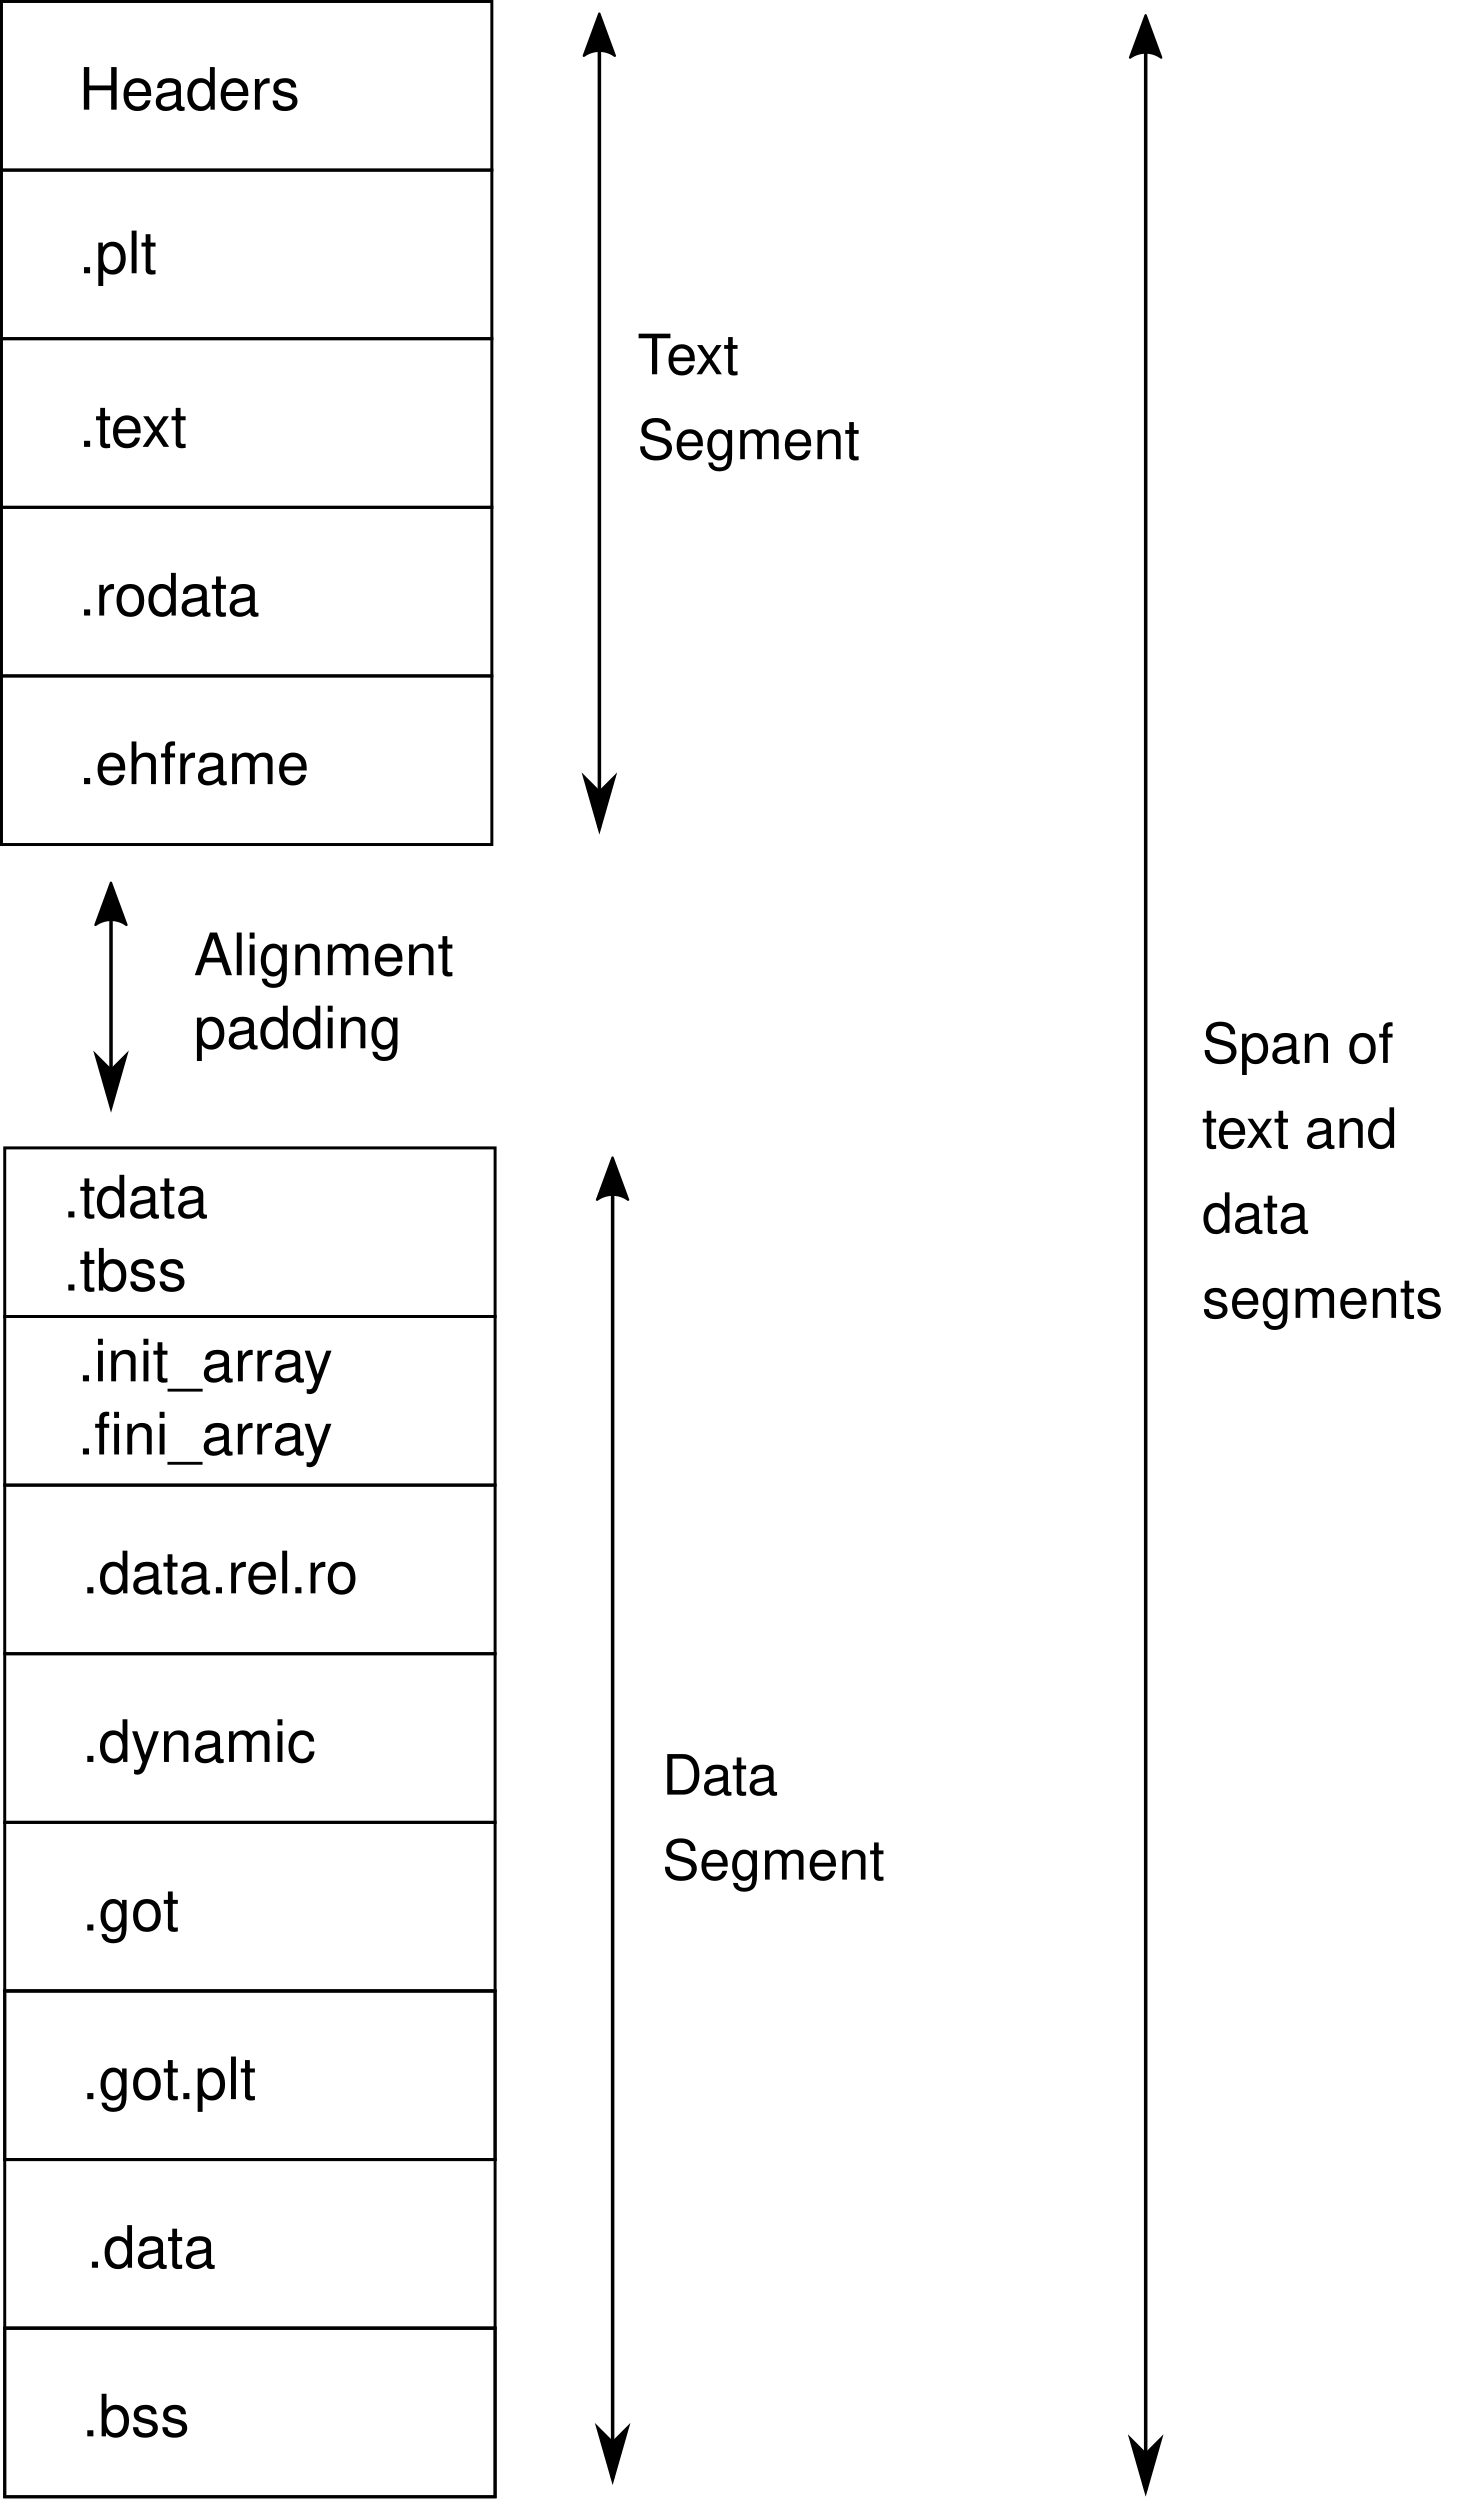
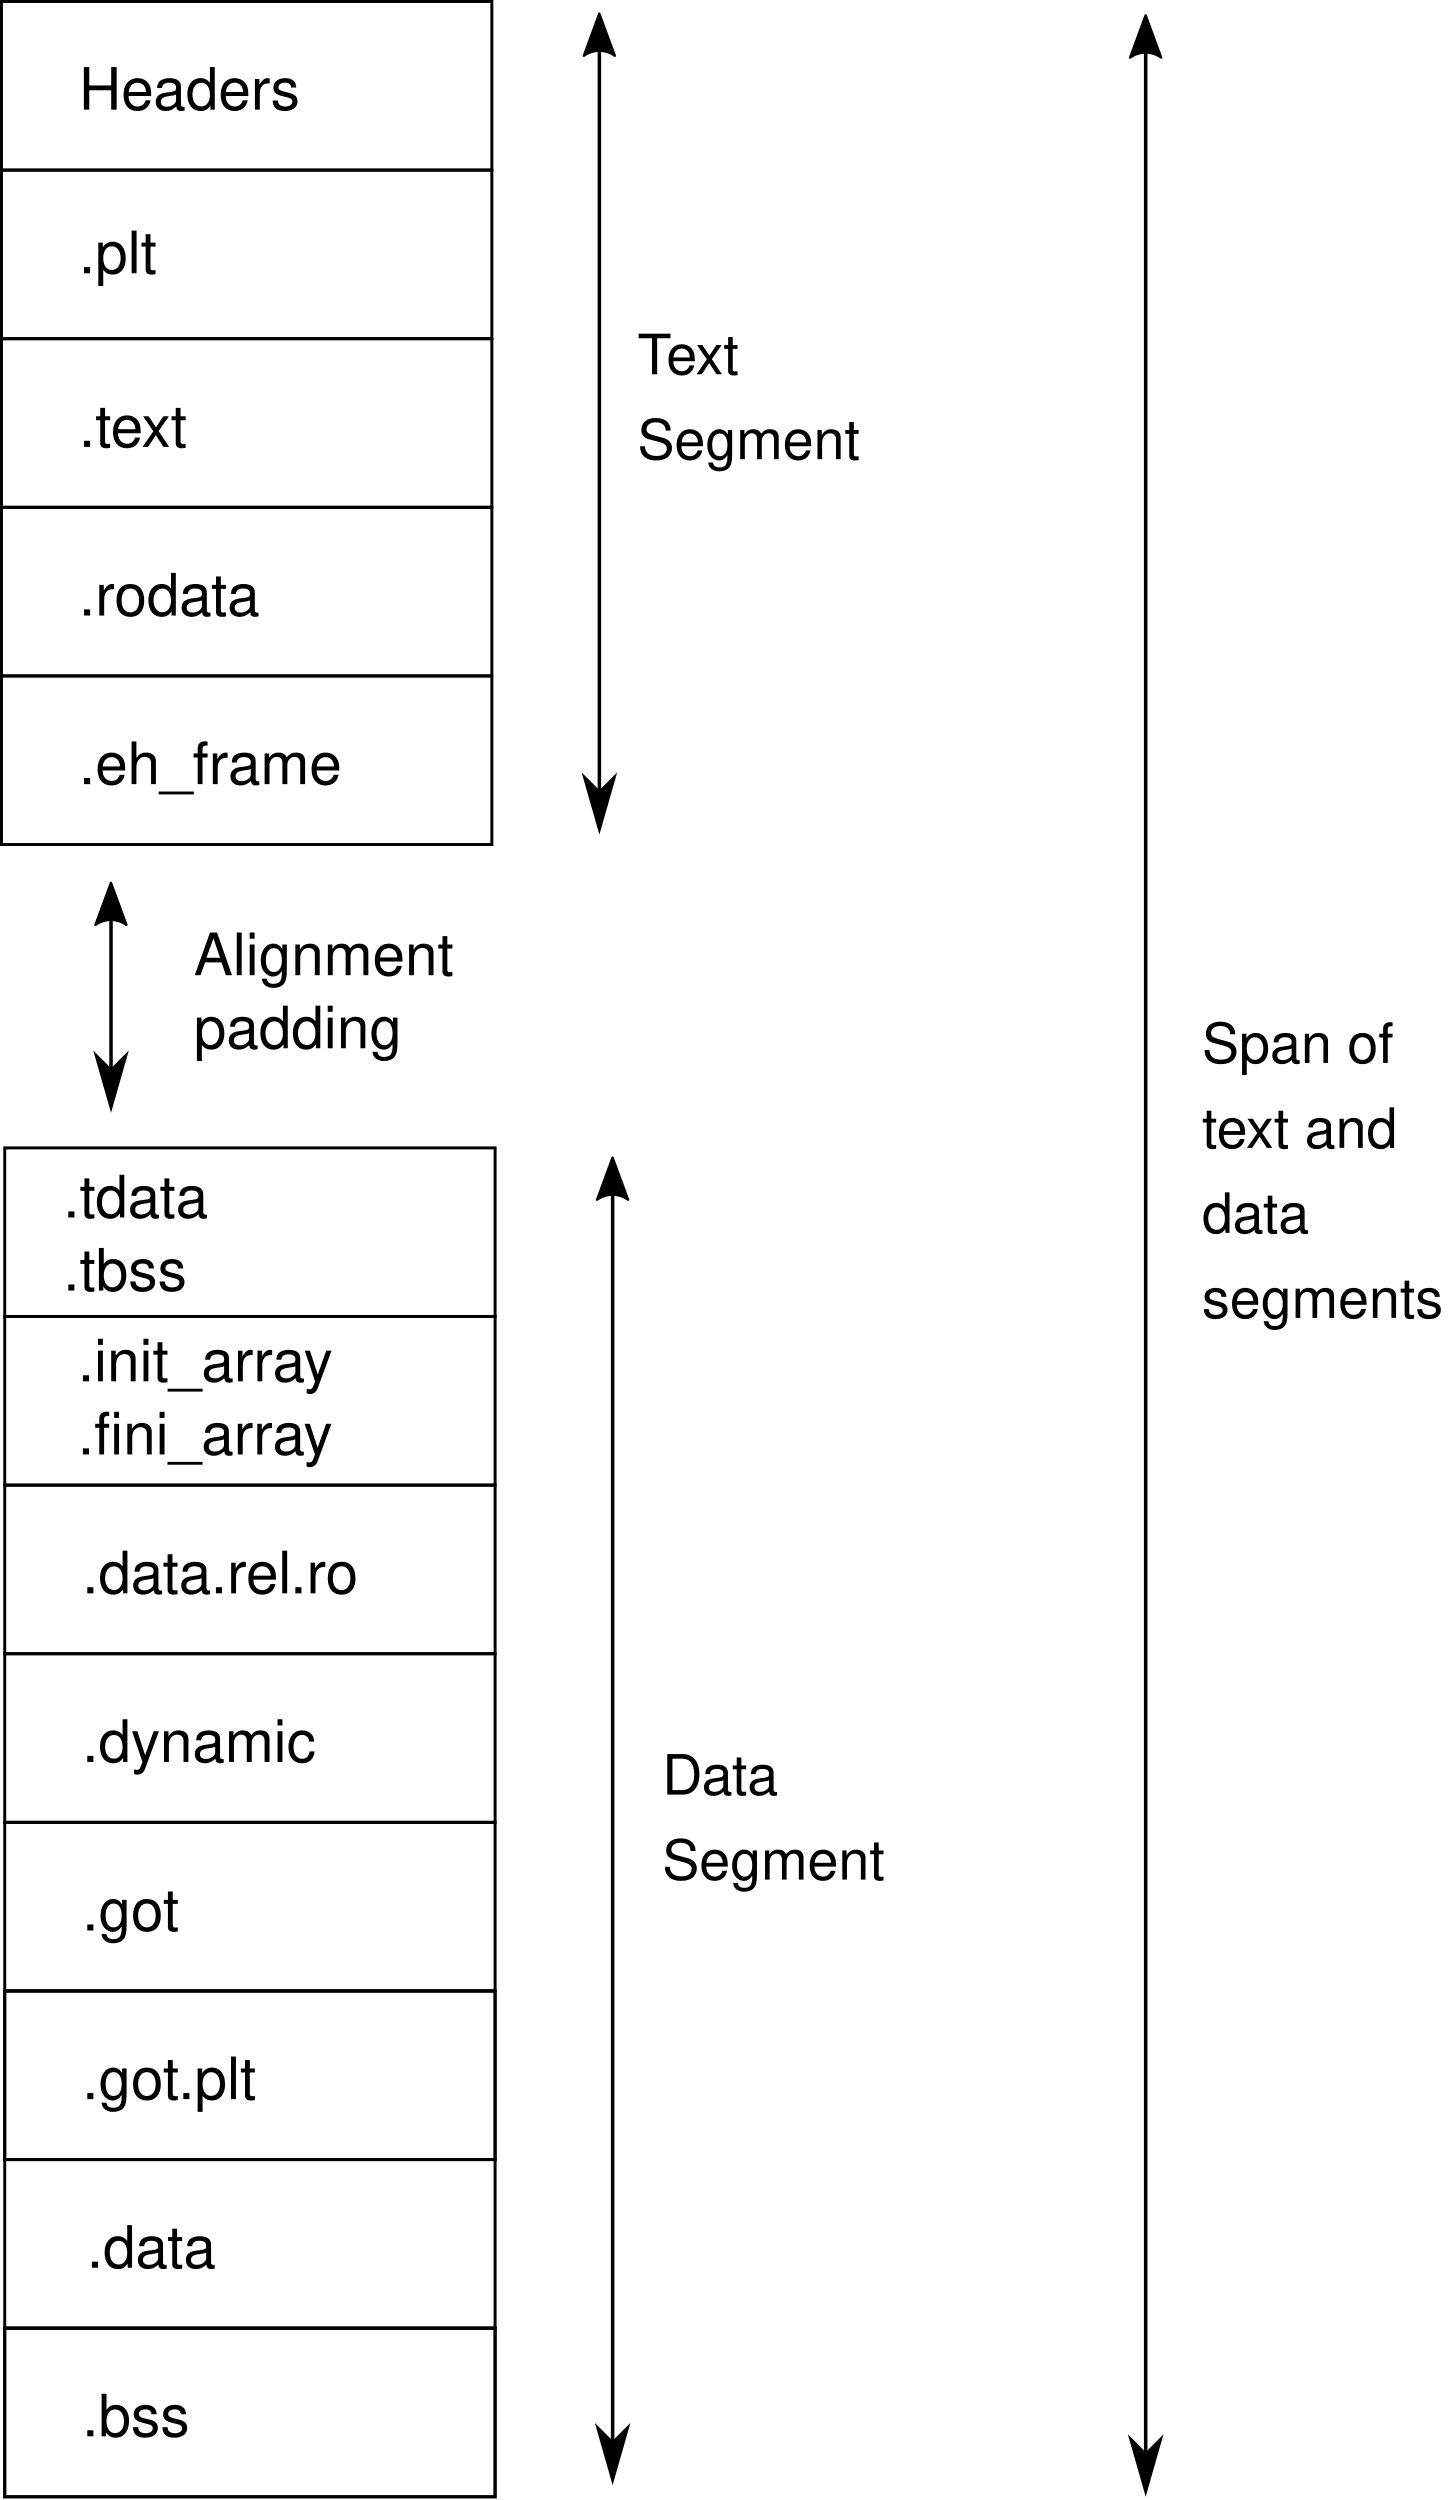
- <svg xmlns="http://www.w3.org/2000/svg" viewBox="0 0 636 1078.667" height="1078.667" width="636" xml:space="preserve" id="svg2" version="1.1">
+ <svg xmlns="http://www.w3.org/2000/svg" version="1.1" id="svg2" xml:space="preserve" width="626.667" height="1078.667" viewBox="0 0 626.667 1078.667">
  <defs id="defs6" />
-   <g transform="matrix(1.333333,0,0,-1.333333,0,1078.667)" id="g10">
-     <g transform="scale(0.1)" id="g12">
-       <path id="path14" style="fill:none;stroke:#000000;stroke-width:9.624;stroke-linecap:butt;stroke-linejoin:miter;stroke-miterlimit:4;stroke-dasharray:none;stroke-opacity:1" d="M 4.801,6993.95 H 1591.641 v 545.621 H 4.801 Z" />
-       <path id="path16" style="fill:none;stroke:#000000;stroke-width:9.624;stroke-linecap:butt;stroke-linejoin:miter;stroke-miterlimit:4;stroke-dasharray:none;stroke-opacity:1" d="M 4.801,7539.58 H 1591.641 v 545.617 H 4.801 Z" />
-       <g transform="scale(10)" id="g18">
-         <text id="text22" style="font-variant:normal;font-weight:normal;font-size:18.928px;font-family:Helvetica;-inkscape-font-specification:ArialMT;writing-mode:lr-tb;fill:#000000;fill-opacity:1;fill-rule:nonzero;stroke:none" transform="matrix(1,0,0,-1,25.5586,773.508)">
-           <tspan id="tspan20" y="0" x="0 13.666 24.19 34.714 45.238 55.762 62.065">Headers</tspan>
+   <g id="g8" transform="matrix(1.333333,0,0,-1.333333,0,1078.667)">
+     <g id="g10" transform="scale(0.1)">
+       <path d="M 4.801,6993.95 H 1591.641 v 545.621 H 4.801 Z" style="fill:none;stroke:#000000;stroke-width:9.624;stroke-linecap:butt;stroke-linejoin:miter;stroke-miterlimit:4;stroke-dasharray:none;stroke-opacity:1" id="path12" />
+       <path d="M 4.801,7539.58 H 1591.641 v 545.617 H 4.801 Z" style="fill:none;stroke:#000000;stroke-width:9.624;stroke-linecap:butt;stroke-linejoin:miter;stroke-miterlimit:4;stroke-dasharray:none;stroke-opacity:1" id="path14" />
+       <g id="g16" transform="scale(10)">
+         <text transform="matrix(1,0,0,-1,25.5586,773.508)" style="font-variant:normal;font-weight:normal;font-size:18.928px;font-family:Helvetica;-inkscape-font-specification:ArialMT;writing-mode:lr-tb;fill:#000000;fill-opacity:1;fill-rule:nonzero;stroke:none" id="text20">
+           <tspan x="0 13.666 24.19 34.714 45.238 55.762 62.065" y="0" id="tspan18">Headers</tspan>
        </text>
      </g>
-       <path id="path24" style="fill:none;stroke:#000000;stroke-width:9.624;stroke-linecap:butt;stroke-linejoin:miter;stroke-miterlimit:4;stroke-dasharray:none;stroke-opacity:1" d="M 4.801,6448.33 H 1591.641 v 545.617 H 4.801 Z" />
-       <g transform="scale(10)" id="g26">
-         <text id="text30" style="font-variant:normal;font-weight:normal;font-size:18.928px;font-family:Helvetica;-inkscape-font-specification:ArialMT;writing-mode:lr-tb;fill:#000000;fill-opacity:1;fill-rule:nonzero;stroke:none" transform="matrix(1,0,0,-1,25.5586,664.384)">
-           <tspan id="tspan28" y="0" x="0 5.262 10.524 21.048 30.512">.text</tspan>
+       <path d="M 4.801,6448.33 H 1591.641 v 545.617 H 4.801 Z" style="fill:none;stroke:#000000;stroke-width:9.624;stroke-linecap:butt;stroke-linejoin:miter;stroke-miterlimit:4;stroke-dasharray:none;stroke-opacity:1" id="path22" />
+       <g id="g24" transform="scale(10)">
+         <text transform="matrix(1,0,0,-1,25.5586,664.384)" style="font-variant:normal;font-weight:normal;font-size:18.928px;font-family:Helvetica;-inkscape-font-specification:ArialMT;writing-mode:lr-tb;fill:#000000;fill-opacity:1;fill-rule:nonzero;stroke:none" id="text28">
+           <tspan x="0 5.262 10.524 21.048 30.512" y="0" id="tspan26">.text</tspan>
        </text>
      </g>
-       <path id="path32" style="fill:none;stroke:#000000;stroke-width:9.624;stroke-linecap:butt;stroke-linejoin:miter;stroke-miterlimit:4;stroke-dasharray:none;stroke-opacity:1" d="M 4.801,5902.7 H 1591.641 v 545.621 H 4.801 Z" />
-       <g transform="scale(10)" id="g34">
-         <text id="text38" style="font-variant:normal;font-weight:normal;font-size:18.928px;font-family:Helvetica;-inkscape-font-specification:ArialMT;writing-mode:lr-tb;fill:#000000;fill-opacity:1;fill-rule:nonzero;stroke:none" transform="matrix(1,0,0,-1,25.5586,609.822)">
-           <tspan id="tspan36" y="0" x="0 5.262 11.565 22.089 32.613 43.137 48.399">.rodata</tspan>
+       <path d="M 4.801,5902.7 H 1591.641 v 545.621 H 4.801 Z" style="fill:none;stroke:#000000;stroke-width:9.624;stroke-linecap:butt;stroke-linejoin:miter;stroke-miterlimit:4;stroke-dasharray:none;stroke-opacity:1" id="path30" />
+       <g id="g32" transform="scale(10)">
+         <text transform="matrix(1,0,0,-1,25.5586,609.822)" style="font-variant:normal;font-weight:normal;font-size:18.928px;font-family:Helvetica;-inkscape-font-specification:ArialMT;writing-mode:lr-tb;fill:#000000;fill-opacity:1;fill-rule:nonzero;stroke:none" id="text36">
+           <tspan x="0 5.262 11.565 22.089 32.613 43.137 48.399" y="0" id="tspan34">.rodata</tspan>
        </text>
      </g>
-       <path id="path40" style="fill:none;stroke:#000000;stroke-width:9.624;stroke-linecap:butt;stroke-linejoin:miter;stroke-miterlimit:4;stroke-dasharray:none;stroke-opacity:1" d="M 4.801,5357.11 H 1591.641 V 5902.7 H 4.801 Z" />
-       <g transform="scale(10)" id="g42">
-         <text id="text46" style="font-variant:normal;font-weight:normal;font-size:18.928px;font-family:Helvetica;-inkscape-font-specification:ArialMT;writing-mode:lr-tb;fill:#000000;fill-opacity:1;fill-rule:nonzero;stroke:none" transform="matrix(1,0,0,-1,25.5586,555.261)">
-           <tspan id="tspan44" y="0" x="0 5.262 15.786 26.31 31.572 37.875 48.399 64.166">.ehframe</tspan>
+       <path d="M 4.801,5357.11 H 1591.641 V 5902.7 H 4.801 Z" style="fill:none;stroke:#000000;stroke-width:9.624;stroke-linecap:butt;stroke-linejoin:miter;stroke-miterlimit:4;stroke-dasharray:none;stroke-opacity:1" id="path38" />
+       <g id="g40" transform="scale(10)">
+         <text transform="matrix(1,0,0,-1,25.5586,555.261)" style="font-variant:normal;font-weight:normal;font-size:18.928px;font-family:Helvetica;-inkscape-font-specification:ArialMT;writing-mode:lr-tb;fill:#000000;fill-opacity:1;fill-rule:nonzero;stroke:none" id="text44">
+           <tspan x="0 5.262 15.786 26.31 36.834 42.096 48.399 58.923 74.69" y="0" id="tspan42">.eh_frame</tspan>
        </text>
      </g>
-       <path id="path48" style="fill:none;stroke:#000000;stroke-width:9.624;stroke-linecap:butt;stroke-linejoin:miter;stroke-miterlimit:4;stroke-dasharray:none;stroke-opacity:1" d="m 15.309,3829.77 h 1586.84 v 545.621 H 15.309 Z" />
-       <path id="path50" style="fill:none;stroke:#000000;stroke-width:9.624;stroke-linecap:butt;stroke-linejoin:miter;stroke-miterlimit:4;stroke-dasharray:none;stroke-opacity:1" d="m 15.309,3284.15 h 1586.84 v 545.621 H 15.309 Z" />
-       <path id="path52" style="fill:none;stroke:#000000;stroke-width:9.624;stroke-linecap:butt;stroke-linejoin:miter;stroke-miterlimit:4;stroke-dasharray:none;stroke-opacity:1" d="m 15.309,2738.52 h 1586.84 v 545.621 H 15.309 Z" />
-       <g transform="scale(10)" id="g54">
-         <text id="text58" style="font-variant:normal;font-weight:normal;font-size:18.928px;font-family:Helvetica;-inkscape-font-specification:ArialMT;writing-mode:lr-tb;fill:#000000;fill-opacity:1;fill-rule:nonzero;stroke:none" transform="matrix(1,0,0,-1,26.607,293.404)">
-           <tspan id="tspan56" y="0" x="0 5.262 15.786 26.31 31.572 42.096 47.358 53.661 64.185 68.387 73.649 79.952">.data.rel.ro</tspan>
+       <path d="m 15.309,3829.77 h 1586.84 v 545.621 H 15.309 Z" style="fill:none;stroke:#000000;stroke-width:9.624;stroke-linecap:butt;stroke-linejoin:miter;stroke-miterlimit:4;stroke-dasharray:none;stroke-opacity:1" id="path46" />
+       <path d="m 15.309,3284.15 h 1586.84 v 545.621 H 15.309 Z" style="fill:none;stroke:#000000;stroke-width:9.624;stroke-linecap:butt;stroke-linejoin:miter;stroke-miterlimit:4;stroke-dasharray:none;stroke-opacity:1" id="path48" />
+       <path d="m 15.309,2738.52 h 1586.84 v 545.621 H 15.309 Z" style="fill:none;stroke:#000000;stroke-width:9.624;stroke-linecap:butt;stroke-linejoin:miter;stroke-miterlimit:4;stroke-dasharray:none;stroke-opacity:1" id="path50" />
+       <g id="g52" transform="scale(10)">
+         <text transform="matrix(1,0,0,-1,26.607,293.404)" style="font-variant:normal;font-weight:normal;font-size:18.928px;font-family:Helvetica;-inkscape-font-specification:ArialMT;writing-mode:lr-tb;fill:#000000;fill-opacity:1;fill-rule:nonzero;stroke:none" id="text56">
+           <tspan x="0 5.262 15.786 26.31 31.572 42.096 47.358 53.661 64.185 68.387 73.649 79.952" y="0" id="tspan54">.data.rel.ro</tspan>
        </text>
      </g>
-       <path id="path60" style="fill:none;stroke:#000000;stroke-width:9.624;stroke-linecap:butt;stroke-linejoin:miter;stroke-miterlimit:4;stroke-dasharray:none;stroke-opacity:1" d="m 15.309,2192.9 h 1586.84 v 545.621 H 15.309 Z" />
-       <g transform="scale(10)" id="g62">
-         <text id="text66" style="font-variant:normal;font-weight:normal;font-size:18.928px;font-family:Helvetica;-inkscape-font-specification:ArialMT;writing-mode:lr-tb;fill:#000000;fill-opacity:1;fill-rule:nonzero;stroke:none" transform="matrix(1,0,0,-1,26.607,238.842)">
-           <tspan id="tspan64" y="0" x="0 5.262 15.786 25.25 35.774 46.298 62.065 66.267">.dynamic</tspan>
+       <path d="m 15.309,2192.9 h 1586.84 v 545.621 H 15.309 Z" style="fill:none;stroke:#000000;stroke-width:9.624;stroke-linecap:butt;stroke-linejoin:miter;stroke-miterlimit:4;stroke-dasharray:none;stroke-opacity:1" id="path58" />
+       <g id="g60" transform="scale(10)">
+         <text transform="matrix(1,0,0,-1,26.607,238.842)" style="font-variant:normal;font-weight:normal;font-size:18.928px;font-family:Helvetica;-inkscape-font-specification:ArialMT;writing-mode:lr-tb;fill:#000000;fill-opacity:1;fill-rule:nonzero;stroke:none" id="text64">
+           <tspan x="0 5.262 15.786 25.25 35.774 46.298 62.065 66.267" y="0" id="tspan62">.dynamic</tspan>
        </text>
      </g>
-       <path id="path68" style="fill:none;stroke:#000000;stroke-width:9.624;stroke-linecap:butt;stroke-linejoin:miter;stroke-miterlimit:4;stroke-dasharray:none;stroke-opacity:1" d="m 15.309,1647.3 h 1586.84 v 545.59 H 15.309 Z" />
-       <g transform="scale(10)" id="g70">
-         <text id="text74" style="font-variant:normal;font-weight:normal;font-size:18.928px;font-family:Helvetica;-inkscape-font-specification:ArialMT;writing-mode:lr-tb;fill:#000000;fill-opacity:1;fill-rule:nonzero;stroke:none" transform="matrix(1,0,0,-1,26.607,184.28)">
-           <tspan id="tspan72" y="0" x="0 5.262 15.786 26.31">.got</tspan>
+       <path d="m 15.309,1647.3 h 1586.84 v 545.59 H 15.309 Z" style="fill:none;stroke:#000000;stroke-width:9.624;stroke-linecap:butt;stroke-linejoin:miter;stroke-miterlimit:4;stroke-dasharray:none;stroke-opacity:1" id="path66" />
+       <g id="g68" transform="scale(10)">
+         <text transform="matrix(1,0,0,-1,26.607,184.28)" style="font-variant:normal;font-weight:normal;font-size:18.928px;font-family:Helvetica;-inkscape-font-specification:ArialMT;writing-mode:lr-tb;fill:#000000;fill-opacity:1;fill-rule:nonzero;stroke:none" id="text72">
+           <tspan x="0 5.262 15.786 26.31" y="0" id="tspan70">.got</tspan>
        </text>
      </g>
-       <path id="path76" style="fill:none;stroke:#000000;stroke-width:9.624;stroke-linecap:butt;stroke-linejoin:miter;stroke-miterlimit:4;stroke-dasharray:none;stroke-opacity:1" d="m 15.309,1101.68 h 1586.84 v 545.621 H 15.309 Z" />
-       <g transform="scale(10)" id="g78">
-         <text id="text82" style="font-variant:normal;font-weight:normal;font-size:18.928px;font-family:Helvetica;-inkscape-font-specification:ArialMT;writing-mode:lr-tb;fill:#000000;fill-opacity:1;fill-rule:nonzero;stroke:none" transform="matrix(1,0,0,-1,26.607,129.718)">
-           <tspan id="tspan80" y="0" x="0 5.262 15.786 26.31 31.572 36.834 47.358 51.56">.got.plt</tspan>
+       <path d="m 15.309,1101.68 h 1586.84 v 545.621 H 15.309 Z" style="fill:none;stroke:#000000;stroke-width:9.624;stroke-linecap:butt;stroke-linejoin:miter;stroke-miterlimit:4;stroke-dasharray:none;stroke-opacity:1" id="path74" />
+       <g id="g76" transform="scale(10)">
+         <text transform="matrix(1,0,0,-1,26.607,129.718)" style="font-variant:normal;font-weight:normal;font-size:18.928px;font-family:Helvetica;-inkscape-font-specification:ArialMT;writing-mode:lr-tb;fill:#000000;fill-opacity:1;fill-rule:nonzero;stroke:none" id="text80">
+           <tspan x="0 5.262 15.786 26.31 31.572 36.834 47.358 51.56" y="0" id="tspan78">.got.plt</tspan>
        </text>
      </g>
-       <path id="path84" style="fill:none;stroke:#000000;stroke-width:9.624;stroke-linecap:butt;stroke-linejoin:miter;stroke-miterlimit:4;stroke-dasharray:none;stroke-opacity:1" d="m 15.309,1101.68 h 1586.84 v 545.621 H 15.309 Z" />
-       <g transform="scale(10)" id="g86">
-         <text id="text102" style="font-variant:normal;font-weight:normal;font-size:18.928px;font-family:Helvetica;-inkscape-font-specification:ArialMT;writing-mode:lr-tb;fill:#000000;fill-opacity:1;fill-rule:nonzero;stroke:none" transform="matrix(1,0,0,-1,25.19168,361.998)">
-           <tspan id="tspan88" y="0" x="0 5.262 9.464 19.988 24.19 29.452 39.976 50.5 56.803 63.106 73.63">.init_array</tspan>
-           <tspan id="tspan90" y="23.66" x="-5.262 0 5.262 10.524 14.726 25.25 29.452 39.976 50.5 56.803 63.106 73.63"> .fini_array</tspan>
-           <tspan id="tspan92" y="-53.035" x="-4.726 0.536 5.798 16.321 26.845 32.107">.tdata</tspan>
-           <tspan id="tspan94" y="-29.375" x="-4.726 0.536 5.798 16.321 25.785">.tbss</tspan>
-           <tspan id="tspan96" y="-358.581" x="0.342 5.604 16.128 20.33">.plt</tspan>
-           <tspan id="tspan98" y="-131.435" x="37.518 50.143 54.345 58.547 69.071 79.595 95.362 105.886 116.41">Alignment</tspan>
-           <tspan id="tspan100" y="-107.775" x="37.518 48.042 58.566 69.09 79.614 83.816 94.34">padding</tspan>
+       <path d="m 15.309,1101.68 h 1586.84 v 545.621 H 15.309 Z" style="fill:none;stroke:#000000;stroke-width:9.624;stroke-linecap:butt;stroke-linejoin:miter;stroke-miterlimit:4;stroke-dasharray:none;stroke-opacity:1" id="path82" />
+       <g id="g84" transform="scale(10)">
+         <text transform="matrix(1,0,0,-1,25.19168,361.998)" style="font-variant:normal;font-weight:normal;font-size:18.928px;font-family:Helvetica;-inkscape-font-specification:ArialMT;writing-mode:lr-tb;fill:#000000;fill-opacity:1;fill-rule:nonzero;stroke:none" id="text100">
+           <tspan x="0 5.262 9.464 19.988 24.19 29.452 39.976 50.5 56.803 63.106 73.63" y="0" id="tspan86">.init_array</tspan>
+           <tspan x="-5.262 0 5.262 10.524 14.726 25.25 29.452 39.976 50.5 56.803 63.106 73.63" y="23.66" id="tspan88"> .fini_array</tspan>
+           <tspan x="-4.726 0.536 5.798 16.321 26.845 32.107" y="-53.035" id="tspan90">.tdata</tspan>
+           <tspan x="-4.726 0.536 5.798 16.321 25.785" y="-29.375" id="tspan92">.tbss</tspan>
+           <tspan x="0.342 5.604 16.128 20.33" y="-358.581" id="tspan94">.plt</tspan>
+           <tspan x="37.518 50.143 54.345 58.547 69.071 79.595 95.362 105.886 116.41" y="-131.435" id="tspan96">Alignment</tspan>
+           <tspan x="37.518 48.042 58.566 69.09 79.614 83.816 94.34" y="-107.775" id="tspan98">padding</tspan>
        </text>
-         <text id="text120" style="font-variant:normal;font-weight:normal;font-size:18px;font-family:Helvetica;-inkscape-font-specification:DejaVuSans;writing-mode:lr-tb;fill:#000000;fill-opacity:1;fill-rule:nonzero;stroke:none" transform="matrix(1,0,0,-1,206.2808,687.8971)">
-           <tspan id="tspan104" y="0" x="0 7.938 18.684 29.34">Text</tspan>
-           <tspan id="tspan106" y="27.5" x="0 11.43 22.5 33.93 51.462 62.532 73.944">Segment</tspan>
-           <tspan id="tspan108" y="459.643" x="8.036 21.896 32.93 39.986">Data</tspan>
-           <tspan id="tspan110" y="487.143" x="8.036 19.466 30.536 41.966 59.498 70.568 81.98">Segment</tspan>
-           <tspan id="tspan112" y="222.857" x="182.679 194.109 205.539 216.573 227.985 233.709 244.725">Span of</tspan>
-           <tspan id="tspan114" y="250.357" x="182.679 189.735 200.481 211.137 218.193 223.917 234.951 246.363">text and</tspan>
-           <tspan id="tspan116" y="277.857" x="182.679 194.109 205.143 212.199">data</tspan>
-           <tspan id="tspan118" y="305.357" x="182.679 192.057 203.127 214.557 232.089 243.159 254.571 261.627">segments</tspan>
+         <text transform="matrix(1,0,0,-1,206.2808,687.8971)" style="font-variant:normal;font-size:18px;font-family:Helvetica;-inkscape-font-specification:f-1-0;writing-mode:lr-tb;fill:#000000;fill-opacity:1;fill-rule:nonzero;stroke:none" id="text118">
+           <tspan x="0 9.45 19.278 27.756" y="0" id="tspan102">Text</tspan>
+           <tspan x="0 10.746 20.52 30.654 47.322 57.294 68.292" y="27.5" id="tspan104">Segment</tspan>
+           <tspan x="8.036 20.402 30.284 36.638" y="459.643" id="tspan106">Data</tspan>
+           <tspan x="8.036 18.782 28.555 38.689 55.357 65.329 76.327" y="487.143" id="tspan108">Segment</tspan>
+           <tspan x="182.679 193.425 204.297 214.449 225.447 229.479 240.387" y="222.857" id="tspan110">Span of</tspan>
+           <tspan x="182.679 189.195 199.023 207.501 214.287 218.319 228.471 239.469" y="250.357" id="tspan112">text and</tspan>
+           <tspan x="182.679 193.839 203.721 210.075" y="277.857" id="tspan114">data</tspan>
+           <tspan x="182.679 191.103 200.877 211.011 227.679 237.651 248.649 255.237" y="305.357" id="tspan116">segments</tspan>
        </text>
      </g>
-       <path id="path122" style="fill:none;stroke:#000000;stroke-width:11.339;stroke-linecap:butt;stroke-linejoin:miter;stroke-miterlimit:4;stroke-dasharray:none;stroke-opacity:1" d="M 1939.61,8030.74 V 5411.13" />
-       <path id="path124" style="fill:#000000;fill-opacity:1;fill-rule:evenodd;stroke:none" d="m 1889.3,7909.53 50.11,136.29 50.08,-136.29 c -29.57,21.8 -70.04,21.64 -100.19,0 z" />
-       <path id="path126" style="fill:none;stroke:#000000;stroke-width:7.795;stroke-linecap:butt;stroke-linejoin:round;stroke-miterlimit:4;stroke-dasharray:none;stroke-opacity:1" d="m 1889.3,7909.53 50.11,136.29 50.08,-136.29 c -29.57,21.8 -70.04,21.64 -100.19,0 z" />
-       <path id="path128" style="fill:#000000;fill-opacity:1;fill-rule:evenodd;stroke:none" d="m 1939.61,5524.49 -45.35,45.35 45.35,-158.71 45.35,158.71 z" />
-       <path id="path130" style="fill:none;stroke:#000000;stroke-width:12.094;stroke-linecap:butt;stroke-linejoin:miter;stroke-miterlimit:4;stroke-dasharray:none;stroke-opacity:1" d="m 1939.61,5524.49 -45.35,45.35 45.35,-158.71 45.35,158.71 z" />
-       <path id="path132" style="fill:none;stroke:#000000;stroke-width:11.339;stroke-linecap:butt;stroke-linejoin:miter;stroke-miterlimit:4;stroke-dasharray:none;stroke-opacity:1" d="M 359.262,5218.24 V 4511.13" />
-       <path id="path134" style="fill:#000000;fill-opacity:1;fill-rule:evenodd;stroke:none" d="m 308.949,5097.03 50.071,136.29 50.121,-136.29 c -29.571,21.8 -70.039,21.64 -100.192,0 z" />
-       <path id="path136" style="fill:none;stroke:#000000;stroke-width:7.795;stroke-linecap:butt;stroke-linejoin:round;stroke-miterlimit:4;stroke-dasharray:none;stroke-opacity:1" d="m 308.949,5097.03 50.071,136.29 50.121,-136.29 c -29.571,21.8 -70.039,21.64 -100.192,0 z" />
-       <path id="path138" style="fill:#000000;fill-opacity:1;fill-rule:evenodd;stroke:none" d="m 359.262,4624.49 -45.391,45.35 45.391,-158.71 45.347,158.71 z" />
-       <path id="path140" style="fill:none;stroke:#000000;stroke-width:12.094;stroke-linecap:butt;stroke-linejoin:miter;stroke-miterlimit:4;stroke-dasharray:none;stroke-opacity:1" d="m 359.262,4624.49 -45.391,45.35 45.391,-158.71 45.347,158.71 z" />
-       <path id="path142" style="fill:none;stroke:#000000;stroke-width:11.339;stroke-linecap:butt;stroke-linejoin:miter;stroke-miterlimit:4;stroke-dasharray:none;stroke-opacity:1" d="M 1982.46,4328.98 V 70.039" />
-       <path id="path144" style="fill:#000000;fill-opacity:1;fill-rule:evenodd;stroke:none" d="m 1932.15,4207.77 50.12,136.25 50.11,-136.25 c -29.61,21.76 -70.08,21.64 -100.23,0 z" />
-       <path id="path146" style="fill:none;stroke:#000000;stroke-width:7.795;stroke-linecap:butt;stroke-linejoin:round;stroke-miterlimit:4;stroke-dasharray:none;stroke-opacity:1" d="m 1932.15,4207.77 50.12,136.25 50.11,-136.25 c -29.61,21.76 -70.08,21.64 -100.23,0 z" />
-       <path id="path148" style="fill:#000000;fill-opacity:1;fill-rule:evenodd;stroke:none" d="m 1982.46,183.441 -45.35,45.348 45.35,-158.75 45.35,158.75 z" />
-       <path id="path150" style="fill:none;stroke:#000000;stroke-width:12.094;stroke-linecap:butt;stroke-linejoin:miter;stroke-miterlimit:4;stroke-dasharray:none;stroke-opacity:1" d="m 1982.46,183.441 -45.35,45.348 45.35,-158.75 45.35,158.75 z" />
-       <path id="path152" style="fill:none;stroke:#000000;stroke-width:11.373;stroke-linecap:butt;stroke-linejoin:miter;stroke-miterlimit:4;stroke-dasharray:none;stroke-opacity:1" d="M 3707.46,8025.27 V 32.699" />
-       <path id="path154" style="fill:#000000;fill-opacity:1;fill-rule:evenodd;stroke:none" d="m 3656.99,7903.71 50.28,136.68 50.23,-136.68 c -29.65,21.84 -70.27,21.72 -100.51,0 z" />
-       <path id="path156" style="fill:none;stroke:#000000;stroke-width:7.819;stroke-linecap:butt;stroke-linejoin:round;stroke-miterlimit:4;stroke-dasharray:none;stroke-opacity:1" d="m 3656.99,7903.71 50.28,136.68 50.23,-136.68 c -29.65,21.84 -70.27,21.72 -100.51,0 z" />
-       <path id="path158" style="fill:#000000;fill-opacity:1;fill-rule:evenodd;stroke:none" d="m 3707.46,146.41 -45.51,45.5 45.51,-159.211 45.47,159.211 z" />
-       <path id="path160" style="fill:none;stroke:#000000;stroke-width:12.131;stroke-linecap:butt;stroke-linejoin:miter;stroke-miterlimit:4;stroke-dasharray:none;stroke-opacity:1" d="m 3707.46,146.41 -45.51,45.5 45.51,-159.211 45.47,159.211 z" />
-       <path id="path162" style="fill:none;stroke:#000000;stroke-width:9.624;stroke-linecap:butt;stroke-linejoin:miter;stroke-miterlimit:4;stroke-dasharray:none;stroke-opacity:1" d="m 15.309,556.059 h 1586.84 V 1101.68 H 15.309 Z" />
-       <g transform="scale(10)" id="g164">
-         <text id="text168" style="font-variant:normal;font-weight:normal;font-size:18.928px;font-family:Helvetica;-inkscape-font-specification:ArialMT;writing-mode:lr-tb;fill:#000000;fill-opacity:1;fill-rule:nonzero;stroke:none" transform="matrix(1,0,0,-1,28.107,75.1563)">
-           <tspan id="tspan166" y="0" x="0 5.262 15.786 26.31 31.572">.data</tspan>
+       <path d="M 1939.61,8030.74 V 5411.13" style="fill:none;stroke:#000000;stroke-width:11.339;stroke-linecap:butt;stroke-linejoin:miter;stroke-miterlimit:4;stroke-dasharray:none;stroke-opacity:1" id="path120" />
+       <path d="m 1889.3,7909.53 50.11,136.29 50.08,-136.29 c -29.57,21.8 -70.04,21.64 -100.19,0 z" style="fill:#000000;fill-opacity:1;fill-rule:evenodd;stroke:none" id="path122" />
+       <path d="m 1889.3,7909.53 50.11,136.29 50.08,-136.29 c -29.57,21.8 -70.04,21.64 -100.19,0 z" style="fill:none;stroke:#000000;stroke-width:7.795;stroke-linecap:butt;stroke-linejoin:round;stroke-miterlimit:4;stroke-dasharray:none;stroke-opacity:1" id="path124" />
+       <path d="m 1939.61,5524.49 -45.35,45.35 45.35,-158.71 45.35,158.71 z" style="fill:#000000;fill-opacity:1;fill-rule:evenodd;stroke:none" id="path126" />
+       <path d="m 1939.61,5524.49 -45.35,45.35 45.35,-158.71 45.35,158.71 z" style="fill:none;stroke:#000000;stroke-width:12.095;stroke-linecap:butt;stroke-linejoin:miter;stroke-miterlimit:4;stroke-dasharray:none;stroke-opacity:1" id="path128" />
+       <path d="M 359.262,5218.24 V 4511.13" style="fill:none;stroke:#000000;stroke-width:11.339;stroke-linecap:butt;stroke-linejoin:miter;stroke-miterlimit:4;stroke-dasharray:none;stroke-opacity:1" id="path130" />
+       <path d="m 308.949,5097.03 50.071,136.29 50.121,-136.29 c -29.571,21.8 -70.039,21.64 -100.192,0 z" style="fill:#000000;fill-opacity:1;fill-rule:evenodd;stroke:none" id="path132" />
+       <path d="m 308.949,5097.03 50.071,136.29 50.121,-136.29 c -29.571,21.8 -70.039,21.64 -100.192,0 z" style="fill:none;stroke:#000000;stroke-width:7.795;stroke-linecap:butt;stroke-linejoin:round;stroke-miterlimit:4;stroke-dasharray:none;stroke-opacity:1" id="path134" />
+       <path d="m 359.262,4624.49 -45.391,45.35 45.391,-158.71 45.347,158.71 z" style="fill:#000000;fill-opacity:1;fill-rule:evenodd;stroke:none" id="path136" />
+       <path d="m 359.262,4624.49 -45.391,45.35 45.391,-158.71 45.347,158.71 z" style="fill:none;stroke:#000000;stroke-width:12.095;stroke-linecap:butt;stroke-linejoin:miter;stroke-miterlimit:4;stroke-dasharray:none;stroke-opacity:1" id="path138" />
+       <path d="M 1982.46,4328.98 V 70.039" style="fill:none;stroke:#000000;stroke-width:11.339;stroke-linecap:butt;stroke-linejoin:miter;stroke-miterlimit:4;stroke-dasharray:none;stroke-opacity:1" id="path140" />
+       <path d="m 1932.15,4207.77 50.12,136.25 50.11,-136.25 c -29.61,21.76 -70.08,21.64 -100.23,0 z" style="fill:#000000;fill-opacity:1;fill-rule:evenodd;stroke:none" id="path142" />
+       <path d="m 1932.15,4207.77 50.12,136.25 50.11,-136.25 c -29.61,21.76 -70.08,21.64 -100.23,0 z" style="fill:none;stroke:#000000;stroke-width:7.795;stroke-linecap:butt;stroke-linejoin:round;stroke-miterlimit:4;stroke-dasharray:none;stroke-opacity:1" id="path144" />
+       <path d="m 1982.46,183.441 -45.35,45.348 45.35,-158.75 45.35,158.75 z" style="fill:#000000;fill-opacity:1;fill-rule:evenodd;stroke:none" id="path146" />
+       <path d="m 1982.46,183.441 -45.35,45.348 45.35,-158.75 45.35,158.75 z" style="fill:none;stroke:#000000;stroke-width:12.095;stroke-linecap:butt;stroke-linejoin:miter;stroke-miterlimit:4;stroke-dasharray:none;stroke-opacity:1" id="path148" />
+       <path d="M 3707.46,8025.27 V 32.699" style="fill:none;stroke:#000000;stroke-width:11.373;stroke-linecap:butt;stroke-linejoin:miter;stroke-miterlimit:4;stroke-dasharray:none;stroke-opacity:1" id="path150" />
+       <path d="m 3656.99,7903.71 50.28,136.68 50.23,-136.68 c -29.65,21.84 -70.27,21.72 -100.51,0 z" style="fill:#000000;fill-opacity:1;fill-rule:evenodd;stroke:none" id="path152" />
+       <path d="m 3656.99,7903.71 50.28,136.68 50.23,-136.68 c -29.65,21.84 -70.27,21.72 -100.51,0 z" style="fill:none;stroke:#000000;stroke-width:7.819;stroke-linecap:butt;stroke-linejoin:round;stroke-miterlimit:4;stroke-dasharray:none;stroke-opacity:1" id="path154" />
+       <path d="m 3707.46,146.41 -45.51,45.5 45.51,-159.211 45.47,159.211 z" style="fill:#000000;fill-opacity:1;fill-rule:evenodd;stroke:none" id="path156" />
+       <path d="m 3707.46,146.41 -45.51,45.5 45.51,-159.211 45.47,159.211 z" style="fill:none;stroke:#000000;stroke-width:12.131;stroke-linecap:butt;stroke-linejoin:miter;stroke-miterlimit:4;stroke-dasharray:none;stroke-opacity:1" id="path158" />
+       <path d="m 15.309,556.059 h 1586.84 V 1101.68 H 15.309 Z" style="fill:none;stroke:#000000;stroke-width:9.624;stroke-linecap:butt;stroke-linejoin:miter;stroke-miterlimit:4;stroke-dasharray:none;stroke-opacity:1" id="path160" />
+       <g id="g162" transform="scale(10)">
+         <text transform="matrix(1,0,0,-1,28.107,75.1563)" style="font-variant:normal;font-weight:normal;font-size:18.928px;font-family:Helvetica;-inkscape-font-specification:ArialMT;writing-mode:lr-tb;fill:#000000;fill-opacity:1;fill-rule:nonzero;stroke:none" id="text166">
+           <tspan x="0 5.262 15.786 26.31 31.572" y="0" id="tspan164">.data</tspan>
        </text>
      </g>
-       <path id="path170" style="fill:none;stroke:#000000;stroke-width:9.624;stroke-linecap:butt;stroke-linejoin:miter;stroke-miterlimit:4;stroke-dasharray:none;stroke-opacity:1" d="m 15.309,10.43 h 1586.84 v 545.621 H 15.309 Z" />
-       <g transform="scale(10)" id="g172">
-         <text id="text176" style="font-variant:normal;font-weight:normal;font-size:18.928px;font-family:Helvetica;-inkscape-font-specification:ArialMT;writing-mode:lr-tb;fill:#000000;fill-opacity:1;fill-rule:nonzero;stroke:none" transform="matrix(1,0,0,-1,26.607,20.5945)">
-           <tspan id="tspan174" y="0" x="0 5.262 15.786 25.25">.bss</tspan>
+       <path d="m 15.309,10.43 h 1586.84 v 545.621 H 15.309 Z" style="fill:none;stroke:#000000;stroke-width:9.624;stroke-linecap:butt;stroke-linejoin:miter;stroke-miterlimit:4;stroke-dasharray:none;stroke-opacity:1" id="path168" />
+       <g id="g170" transform="scale(10)">
+         <text transform="matrix(1,0,0,-1,26.607,20.5945)" style="font-variant:normal;font-weight:normal;font-size:18.928px;font-family:Helvetica;-inkscape-font-specification:ArialMT;writing-mode:lr-tb;fill:#000000;fill-opacity:1;fill-rule:nonzero;stroke:none" id="text174">
+           <tspan x="0 5.262 15.786 25.25" y="0" id="tspan172">.bss</tspan>
        </text>
      </g>
-       <path id="path178" style="fill:none;stroke:#000000;stroke-width:9.624;stroke-linecap:butt;stroke-linejoin:miter;stroke-miterlimit:4;stroke-dasharray:none;stroke-opacity:1" d="m 15.309,10.43 h 1586.84 v 545.621 H 15.309 Z" />
+       <path d="m 15.309,10.43 h 1586.84 v 545.621 H 15.309 Z" style="fill:none;stroke:#000000;stroke-width:9.624;stroke-linecap:butt;stroke-linejoin:miter;stroke-miterlimit:4;stroke-dasharray:none;stroke-opacity:1" id="path176" />
    </g>
  </g>
</svg>
